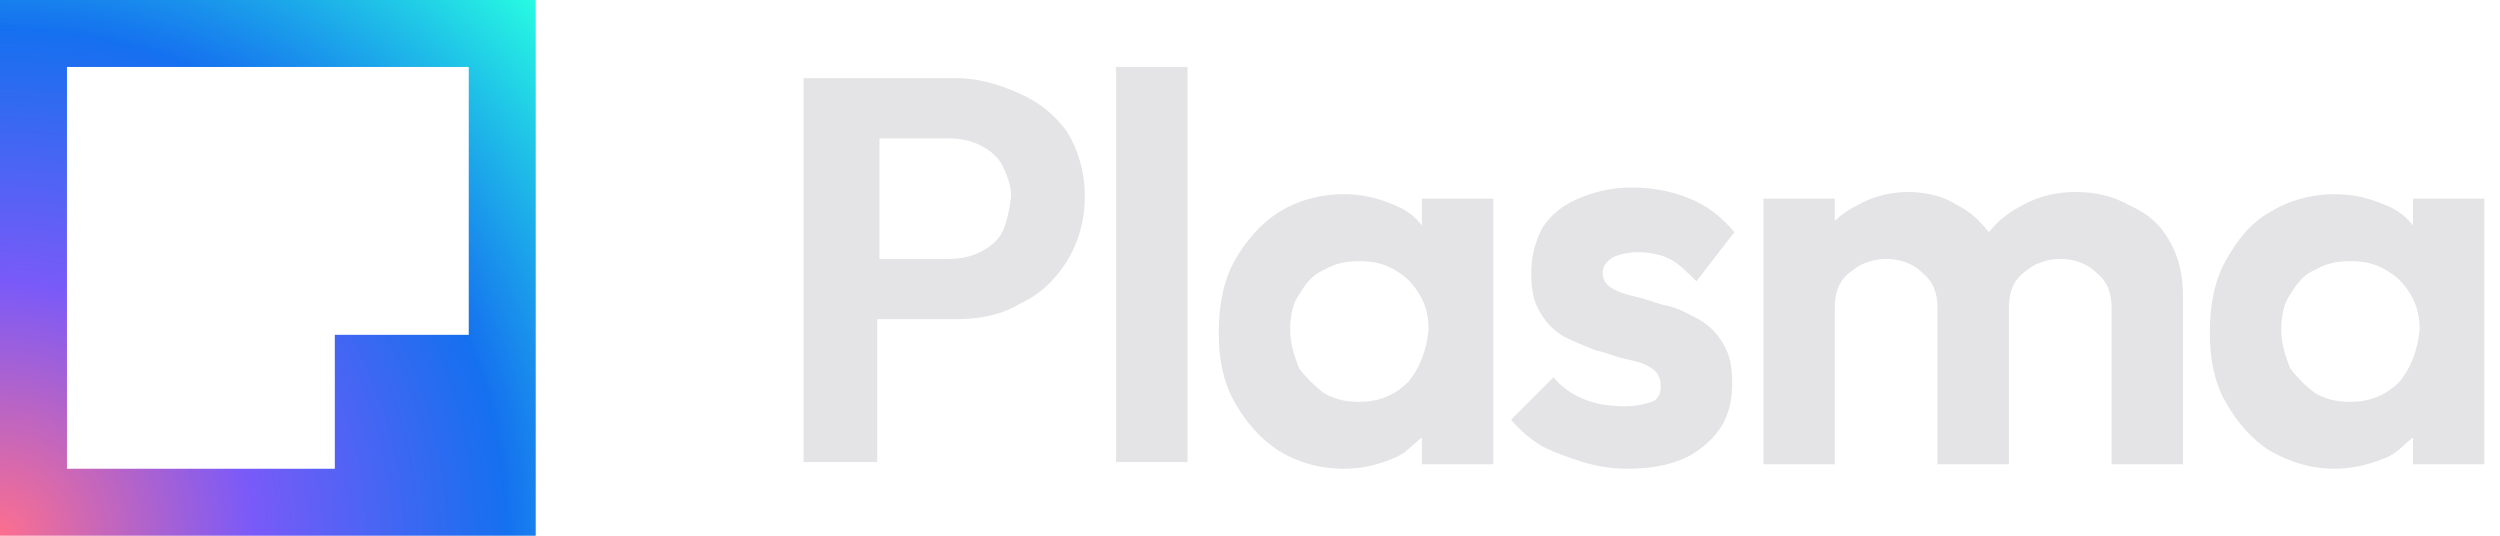
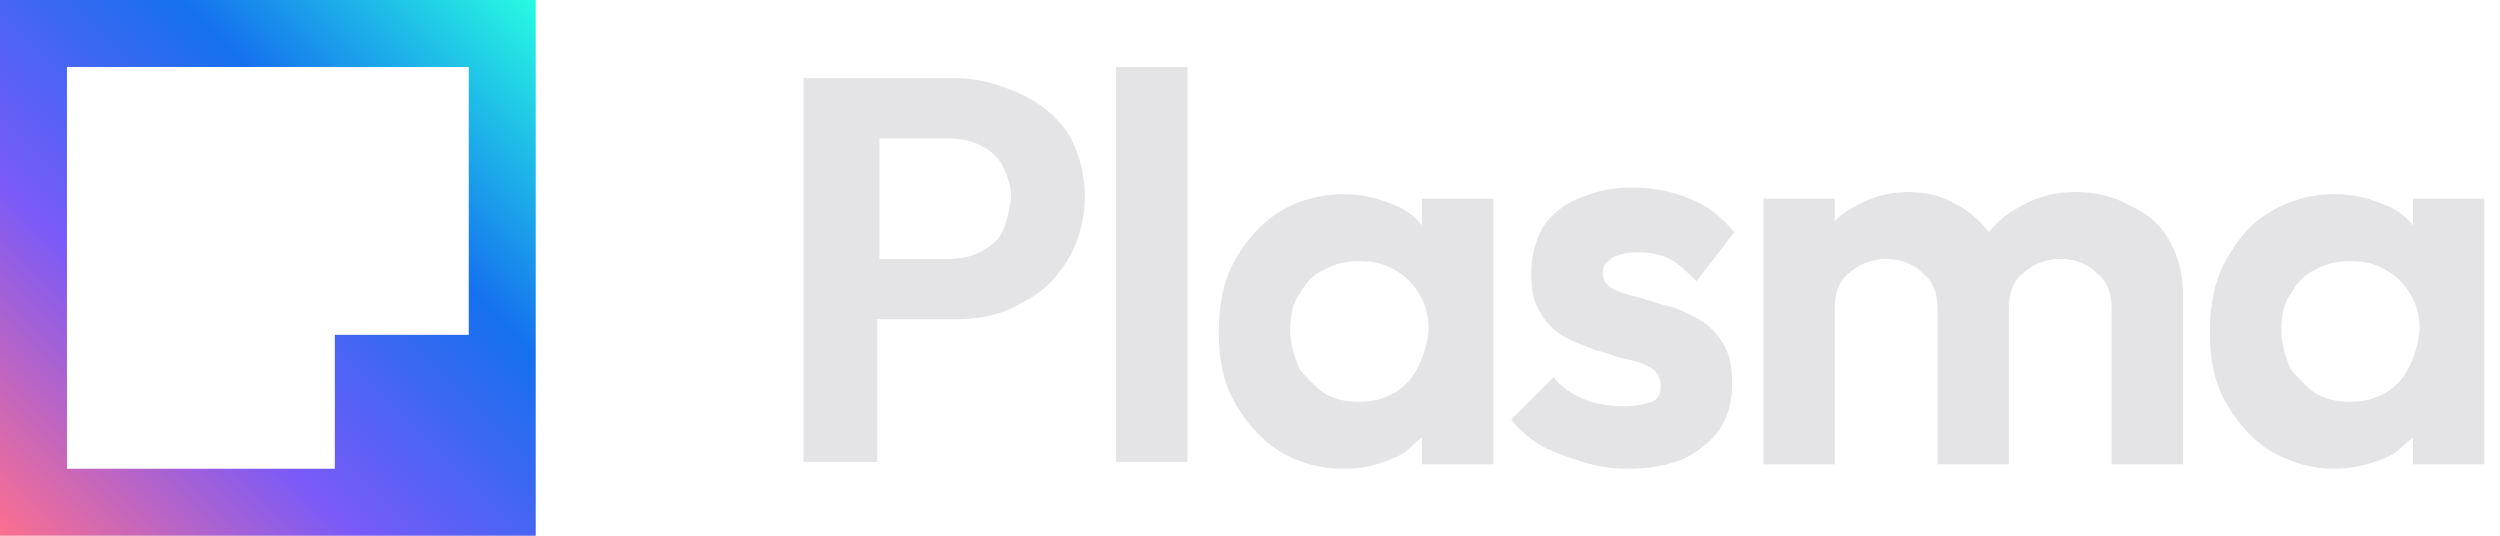
<svg xmlns="http://www.w3.org/2000/svg" viewBox="0 0 112 24" role="img" aria-label="Plasma">
  <defs>
-     <radialGradient id="pl_g" cx="0" cy="0" r="1" gradientUnits="userSpaceOnUse" gradientTransform="translate(-0.028 24) rotate(-44.97) scale(33.96)">
-       <stop stop-color="#FD6F8E" />
+     <linearGradient id="pl_g" x1="0" y1="1" x2="1" y2="0">
+       <stop offset="0" stop-color="#FD6F8E" />
      <stop offset=".333" stop-color="#7A5AF8" />
      <stop offset=".667" stop-color="#1570EF" />
      <stop offset="1" stop-color="#27FCE2" />
-     </radialGradient>
+     </linearGradient>
  </defs>
  <path fill-rule="evenodd" clip-rule="evenodd" d="M24 0H0V24H24V0ZM3 21V3H21V15H15V21H3Z" fill="url(#pl_g)" />
  <path fill="#e4e4e7" d="M45.7,4.2c-0.9-0.4-1.8-0.7-2.9-0.7h-3.5h-0.9H36v17.2h3.3v-6.4h3.5c1.1,0,2.1-0.2,2.9-0.7c0.9-0.4,1.6-1.1,2.1-1.9c0.5-0.8,0.8-1.8,0.8-2.9c0-1.1-0.3-2.1-0.8-2.9C47.3,5.2,46.6,4.6,45.7,4.2z M44.9,10.4c-0.2,0.4-0.6,0.7-1,0.9c-0.4,0.2-0.9,0.3-1.4,0.3h-3.1V6.2h3.1c0.5,0,1,0.1,1.4,0.3c0.4,0.2,0.8,0.5,1,0.9c0.2,0.4,0.4,0.9,0.4,1.4C45.2,9.5,45.1,10,44.9,10.4z M50,3h3.2v17.7H50V3z M63.7,10.1c-0.3-0.4-0.7-0.7-1.2-0.9c-0.7-0.3-1.4-0.5-2.3-0.5c-1.1,0-2.1,0.3-2.9,0.8s-1.5,1.3-2,2.2c-0.5,0.9-0.7,2-0.7,3.2c0,1.2,0.2,2.2,0.7,3.1c0.5,0.9,1.2,1.7,2,2.2s1.8,0.8,2.9,0.8c0.9,0,1.6-0.2,2.3-0.5c0.5-0.2,0.8-0.6,1.2-0.9v1.2h3.2V8.9h-3.2V10.1z M63.1,17.1c-0.6,0.6-1.3,0.9-2.2,0.9c-0.6,0-1.1-0.1-1.6-0.4c-0.4-0.3-0.8-0.7-1.1-1.1c-0.2-0.5-0.4-1.1-0.4-1.7c0-0.6,0.1-1.2,0.4-1.6c0.3-0.5,0.6-0.9,1.1-1.1c0.5-0.3,1-0.4,1.6-0.4c0.6,0,1.1,0.1,1.6,0.4c0.5,0.3,0.8,0.6,1.1,1.1c0.3,0.5,0.4,1,0.4,1.6C63.9,15.7,63.6,16.5,63.1,17.1z M71.8,12.2c0,0.3,0.1,0.5,0.4,0.7c0.3,0.2,0.7,0.3,1.1,0.4c0.5,0.1,0.9,0.3,1.4,0.4c0.5,0.1,1,0.4,1.4,0.6c0.5,0.3,0.8,0.6,1.1,1.1c0.3,0.5,0.4,1,0.4,1.8c0,1.2-0.4,2.1-1.3,2.8c-0.8,0.7-2,1-3.4,1c-0.7,0-1.3-0.1-2-0.3c-0.6-0.2-1.2-0.4-1.8-0.7c-0.5-0.3-1-0.7-1.4-1.2l1.9-1.9c0.4,0.5,0.9,0.8,1.4,1c0.5,0.2,1.1,0.3,1.8,0.3c0.5,0,0.9-0.1,1.2-0.2c0.3-0.1,0.4-0.4,0.4-0.7c0-0.3-0.1-0.6-0.4-0.8c-0.3-0.2-0.6-0.3-1.1-0.4c-0.5-0.1-0.9-0.3-1.4-0.4c-0.5-0.2-1-0.4-1.4-0.6c-0.5-0.3-0.8-0.6-1.1-1.1c-0.3-0.5-0.4-1-0.4-1.8c0-0.8,0.2-1.4,0.5-2c0.4-0.6,0.9-1,1.6-1.3c0.7-0.3,1.5-0.5,2.4-0.5c1,0,1.9,0.2,2.6,0.5c0.8,0.3,1.5,0.9,2,1.5L76,12.6c-0.4-0.4-0.8-0.8-1.2-1c-0.4-0.2-0.9-0.3-1.4-0.3c-0.5,0-0.8,0.1-1.1,0.2C72,11.7,71.8,11.9,71.8,12.2z M97.2,10.8c0.4,0.7,0.6,1.5,0.6,2.5v7.5h-3.2v-7c0-0.7-0.2-1.2-0.7-1.6c-0.4-0.4-1-0.6-1.6-0.6c-0.4,0-0.8,0.1-1.2,0.3c-0.3,0.2-0.6,0.4-0.8,0.7c-0.2,0.3-0.3,0.7-0.3,1.2v7h-3.2v-7c0-0.7-0.2-1.2-0.7-1.6c-0.4-0.4-1-0.6-1.6-0.6c-0.4,0-0.8,0.1-1.2,0.3c-0.3,0.2-0.6,0.4-0.8,0.7c-0.2,0.3-0.3,0.7-0.3,1.2v7h-3.2V8.9h3.2v1c0.3-0.3,0.6-0.5,1-0.7c0.7-0.4,1.5-0.6,2.3-0.6c0.8,0,1.6,0.2,2.2,0.6c0.6,0.3,1,0.7,1.4,1.2c0.4-0.5,0.9-0.9,1.5-1.2c0.7-0.4,1.5-0.6,2.4-0.6c0.9,0,1.7,0.2,2.4,0.6C96.3,9.6,96.8,10.1,97.2,10.8z M108.1,8.9v1.2c-0.3-0.4-0.7-0.7-1.2-0.9c-0.7-0.3-1.4-0.5-2.3-0.5c-1.1,0-2.1,0.3-2.9,0.8c-0.9,0.5-1.5,1.3-2,2.2c-0.5,0.9-0.7,2-0.7,3.2c0,1.2,0.2,2.2,0.7,3.1c0.5,0.9,1.2,1.7,2,2.2c0.9,0.5,1.8,0.8,2.9,0.8c0.8,0,1.6-0.2,2.3-0.5c0.5-0.2,0.8-0.6,1.2-0.9v1.2h3.2V8.9H108.1z M107.5,17.1c-0.6,0.6-1.3,0.9-2.2,0.9c-0.6,0-1.1-0.1-1.6-0.4c-0.4-0.3-0.8-0.7-1.1-1.1c-0.2-0.5-0.4-1.1-0.4-1.7c0-0.6,0.1-1.2,0.4-1.6c0.3-0.5,0.6-0.9,1.1-1.1c0.5-0.3,1-0.4,1.6-0.4c0.6,0,1.1,0.1,1.6,0.4c0.5,0.3,0.8,0.6,1.1,1.1c0.3,0.5,0.4,1,0.4,1.6C108.3,15.7,108,16.5,107.5,17.1z" />
</svg>
